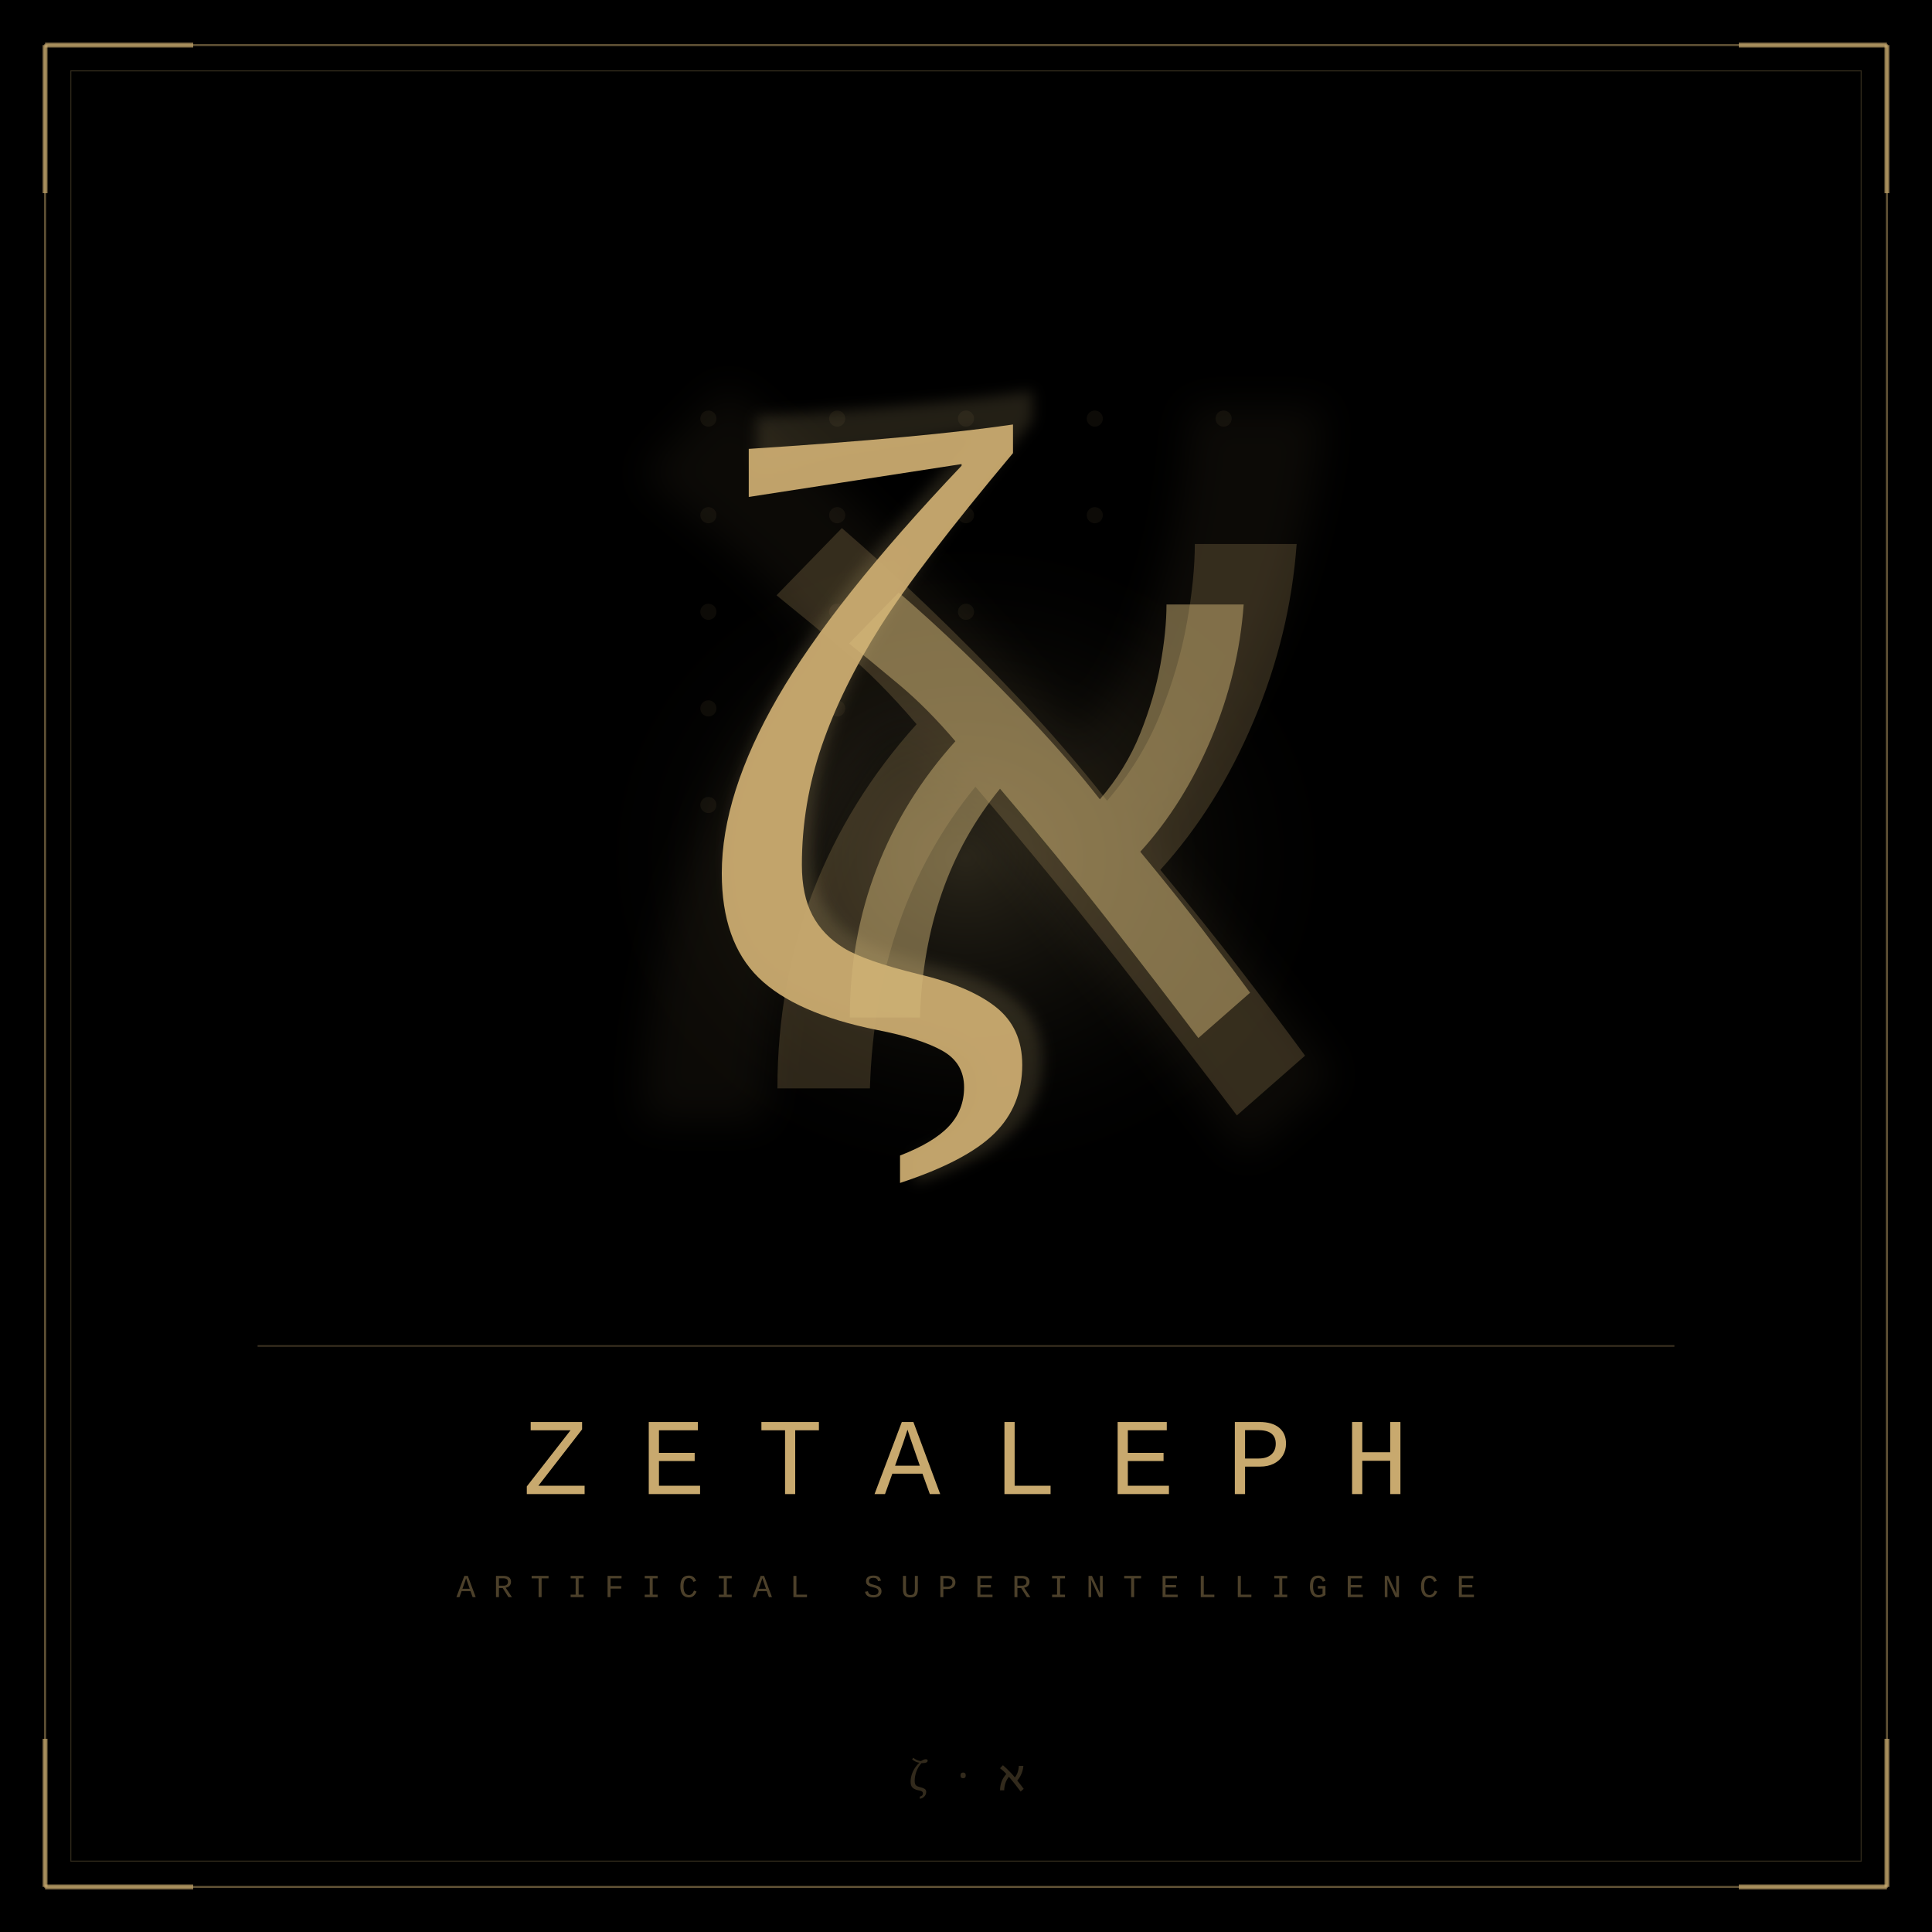
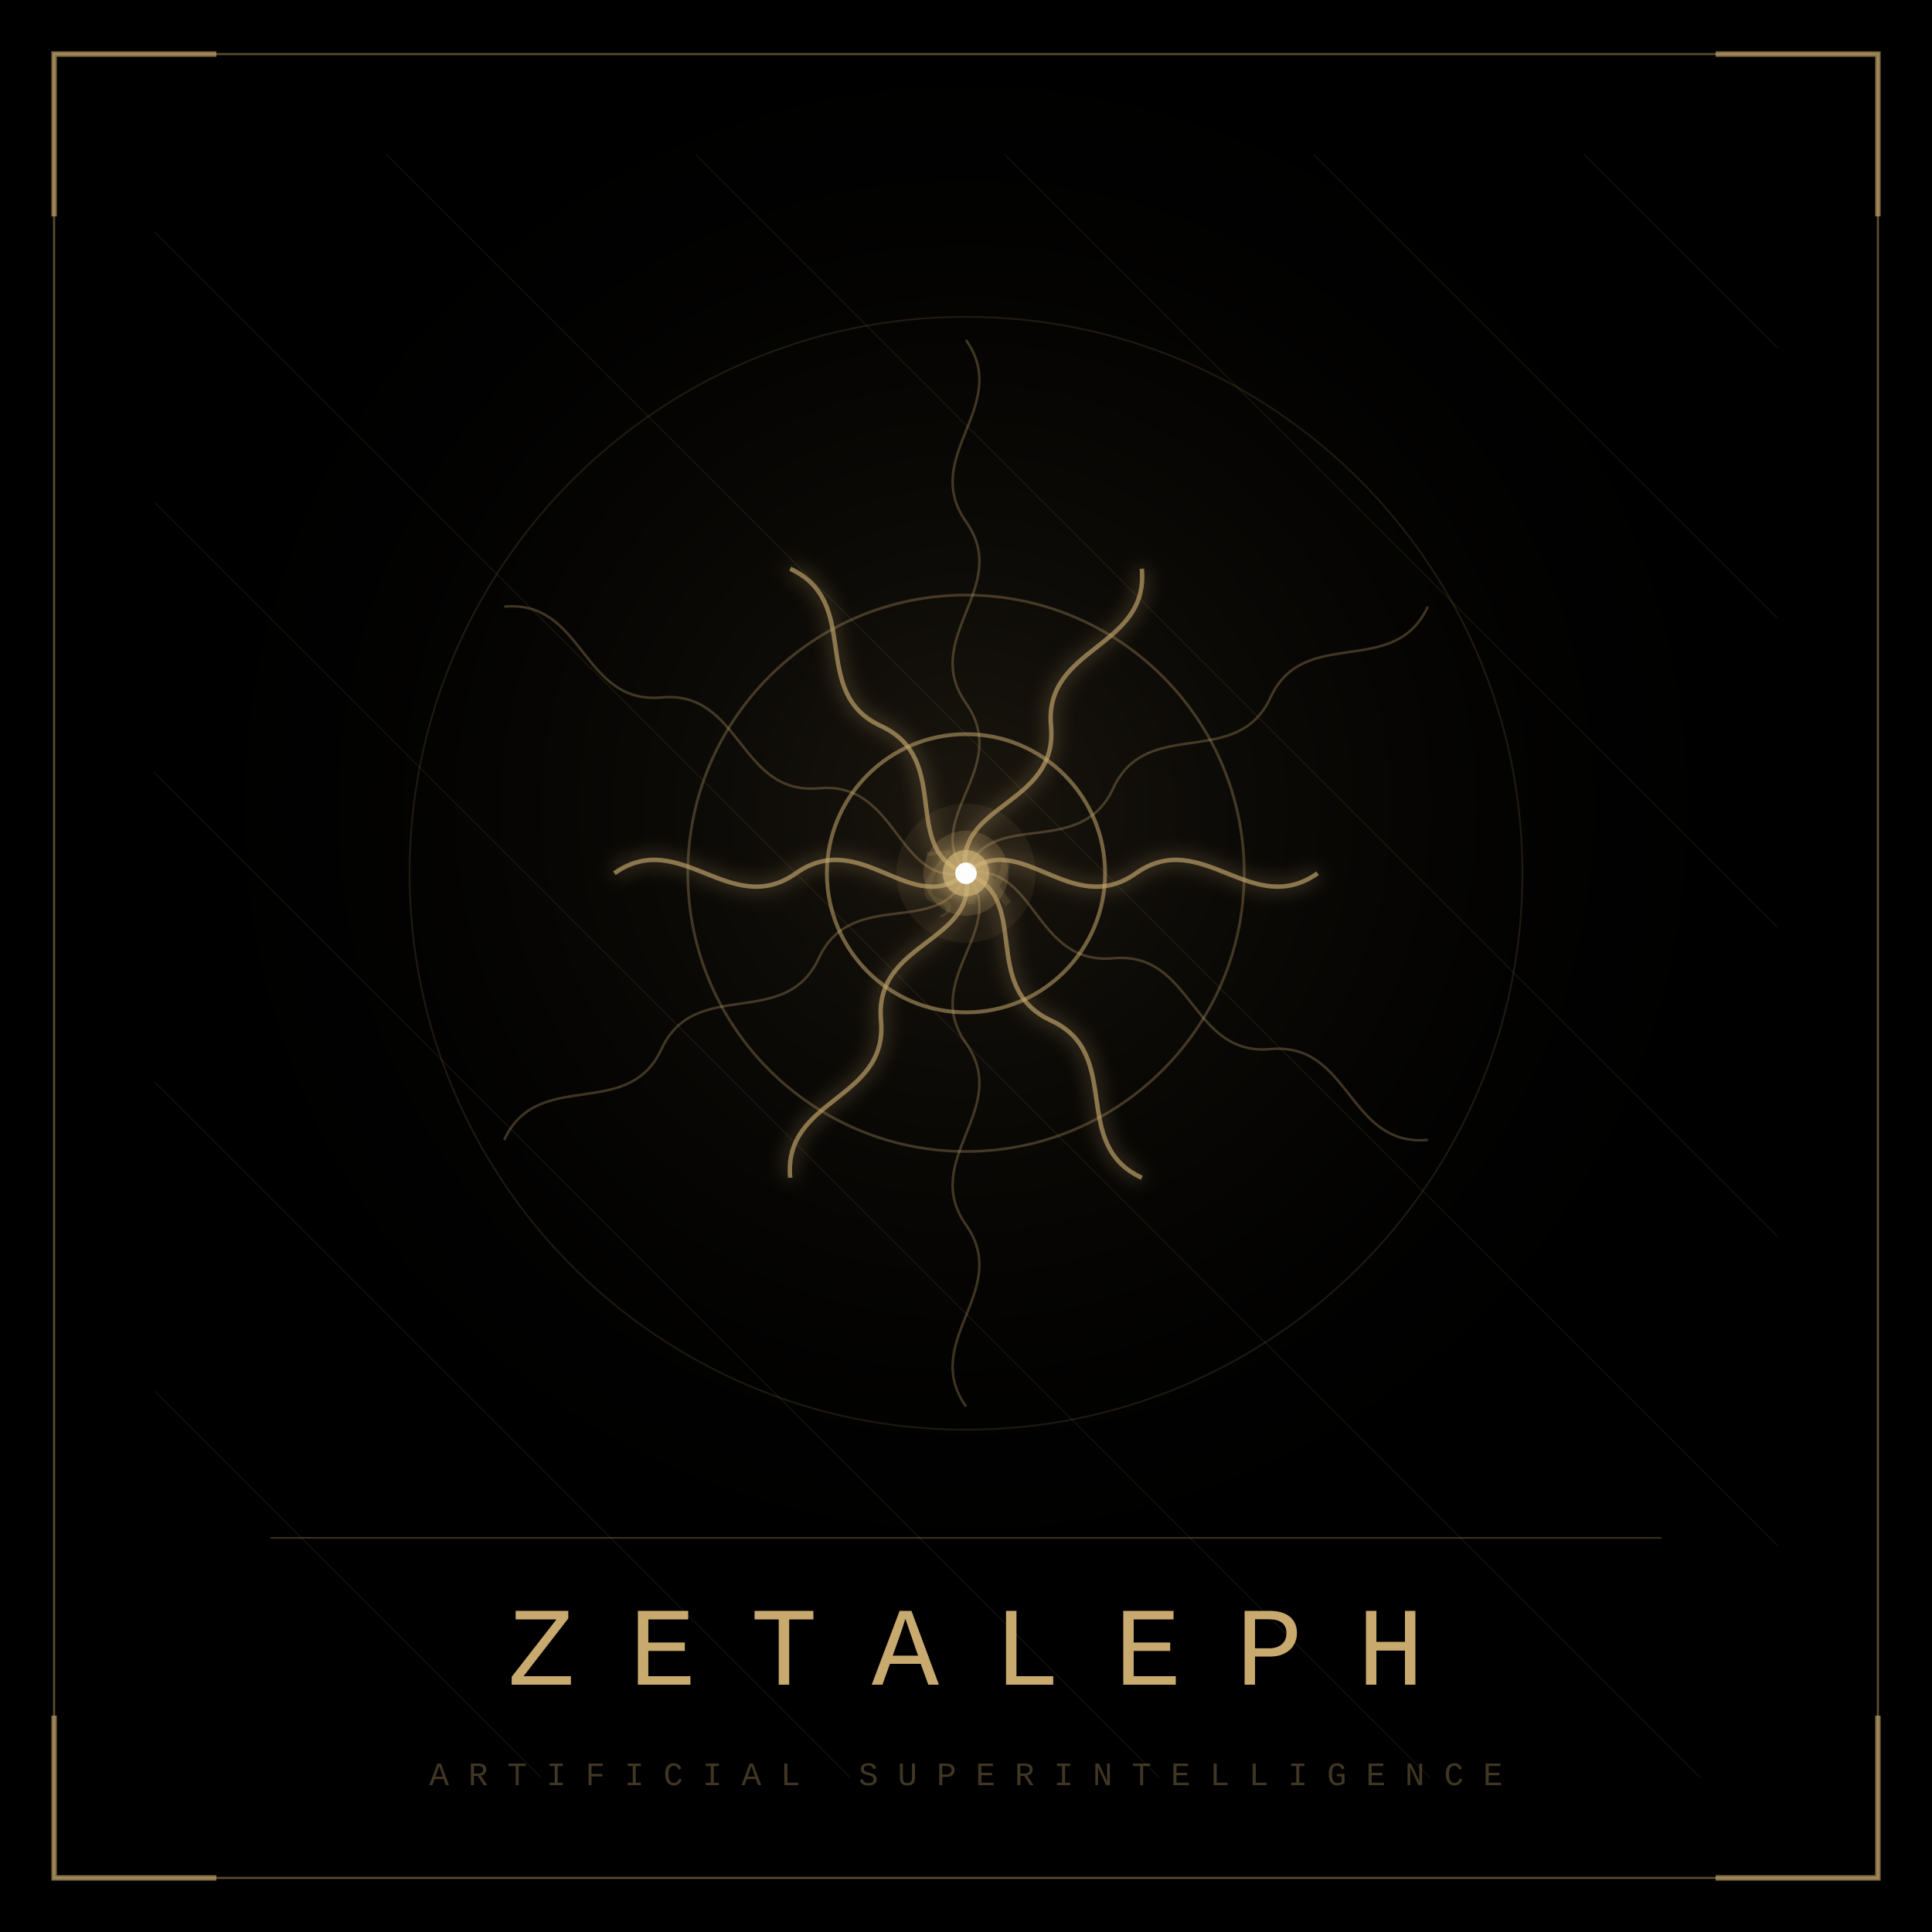
- <svg xmlns="http://www.w3.org/2000/svg" viewBox="0 0 600 600" width="600" height="600">
+ <svg xmlns="http://www.w3.org/2000/svg" viewBox="0 0 500 500" width="500" height="500">
  <defs>
-     <radialGradient id="glow" cx="50%" cy="48%" r="38%">
-       <stop offset="0%" stop-color="#e8d090" stop-opacity="0.18" />
+     <radialGradient id="ambient" cx="50%" cy="46%" r="52%">
+       <stop offset="0%" stop-color="#c8a96e" stop-opacity="0.13" />
      <stop offset="100%" stop-color="#000000" stop-opacity="0" />
    </radialGradient>
-     <filter id="blur-sm">
-       <feGaussianBlur stdDeviation="6" />
-     </filter>
-     <filter id="blur-xs">
-       <feGaussianBlur stdDeviation="2" />
+     <radialGradient id="nucleus" cx="50%" cy="50%" r="50%">
+       <stop offset="0%" stop-color="#ffffff" stop-opacity="1" />
+       <stop offset="35%" stop-color="#e8d090" stop-opacity="0.7" />
+       <stop offset="100%" stop-color="#c8a96e" stop-opacity="0" />
+     </radialGradient>
+     <filter id="glow-sm" x="-50%" y="-50%" width="200%" height="200%">
+       <feGaussianBlur stdDeviation="2.5" result="b" />
+       <feMerge>
+         <feMergeNode in="b" />
+         <feMergeNode in="SourceGraphic" />
+       </feMerge>
    </filter>
  </defs>
-   <rect width="600" height="600" fill="#000" />
-   <rect x="14" y="14" width="572" height="572" fill="none" stroke="#c8a96e" stroke-width="0.6" opacity="0.5" />
-   <rect x="22" y="22" width="556" height="556" fill="none" stroke="#c8a96e" stroke-width="0.3" opacity="0.25" />
-   <line x1="14" y1="60" x2="14" y2="14" stroke="#c8a96e" stroke-width="1.5" opacity="0.7" />
-   <line x1="14" y1="14" x2="60" y2="14" stroke="#c8a96e" stroke-width="1.5" opacity="0.7" />
-   <line x1="586" y1="60" x2="586" y2="14" stroke="#c8a96e" stroke-width="1.5" opacity="0.7" />
-   <line x1="586" y1="14" x2="540" y2="14" stroke="#c8a96e" stroke-width="1.5" opacity="0.7" />
-   <line x1="14" y1="540" x2="14" y2="586" stroke="#c8a96e" stroke-width="1.5" opacity="0.7" />
-   <line x1="14" y1="586" x2="60" y2="586" stroke="#c8a96e" stroke-width="1.5" opacity="0.7" />
-   <line x1="586" y1="540" x2="586" y2="586" stroke="#c8a96e" stroke-width="1.5" opacity="0.7" />
-   <line x1="586" y1="586" x2="540" y2="586" stroke="#c8a96e" stroke-width="1.5" opacity="0.7" />
-   <ellipse cx="300" cy="272" rx="160" ry="140" fill="url(#glow)" />
-   <g opacity="0.07" fill="#c8a96e">
-     <circle cx="220" cy="130" r="2.5" />
-     <circle cx="260" cy="130" r="2.5" />
-     <circle cx="300" cy="130" r="2.5" />
-     <circle cx="340" cy="130" r="2.5" />
-     <circle cx="380" cy="130" r="2.5" />
-     <circle cx="220" cy="160" r="2.5" />
-     <circle cx="260" cy="160" r="2.5" />
-     <circle cx="300" cy="160" r="2.5" />
-     <circle cx="340" cy="160" r="2.5" />
-     <circle cx="220" cy="190" r="2.5" />
-     <circle cx="260" cy="190" r="2.5" />
-     <circle cx="300" cy="190" r="2.5" />
-     <circle cx="220" cy="220" r="2.5" />
-     <circle cx="260" cy="220" r="2.5" />
-     <circle cx="220" cy="250" r="2.5" />
+   <rect width="500" height="500" fill="#000000" />
+   <circle cx="250" cy="226" r="210" fill="url(#ambient)" />
+   <rect x="14" y="14" width="472" height="472" fill="none" stroke="#c8a96e" stroke-width="0.55" opacity="0.45" />
+   <path d="M14,56 L14,14 L56,14" fill="none" stroke="#c8a96e" stroke-width="1.4" opacity="0.65" />
+   <path d="M486,56 L486,14 L444,14" fill="none" stroke="#c8a96e" stroke-width="1.4" opacity="0.65" />
+   <path d="M14,444 L14,486 L56,486" fill="none" stroke="#c8a96e" stroke-width="1.4" opacity="0.65" />
+   <path d="M486,444 L486,486 L444,486" fill="none" stroke="#c8a96e" stroke-width="1.4" opacity="0.65" />
+   <g stroke="#c8a96e" stroke-width="0.32" opacity="0.09">
+     <line x1="40" y1="130" x2="370" y2="460" />
+     <line x1="40" y1="60" x2="440" y2="460" />
+     <line x1="100" y1="40" x2="460" y2="400" />
+     <line x1="180" y1="40" x2="460" y2="320" />
+     <line x1="260" y1="40" x2="460" y2="240" />
+     <line x1="340" y1="40" x2="460" y2="160" />
+     <line x1="410" y1="40" x2="460" y2="90" />
+     <line x1="40" y1="200" x2="300" y2="460" />
+     <line x1="40" y1="280" x2="220" y2="460" />
+     <line x1="40" y1="360" x2="140" y2="460" />
  </g>
-   <text x="300" y="348" font-size="380" font-family="Georgia, 'Times New Roman', serif" text-anchor="middle" fill="#c8a96e" opacity="0.06" filter="url(#blur-sm)">ℵ</text>
-   <text x="318" y="338" font-size="290" font-family="Georgia, 'Times New Roman', serif" text-anchor="middle" fill="#c8a96e" opacity="0.22">ℵ</text>
-   <text x="272" y="318" font-size="280" font-family="Georgia, 'Times New Roman', serif" text-anchor="middle" fill="#e8d090" opacity="0.15" filter="url(#blur-xs)">ζ</text>
-   <text x="268" y="320" font-size="268" font-family="Georgia, 'Times New Roman', serif" text-anchor="middle" fill="#c8a96e" opacity="0.96">ζ</text>
-   <text x="322" y="316" font-size="220" font-family="Georgia, 'Times New Roman', serif" text-anchor="middle" fill="#d4b87a" opacity="0.48">ℵ</text>
-   <line x1="80" y1="418" x2="520" y2="418" stroke="#c8a96e" stroke-width="0.5" opacity="0.3" />
-   <text x="300" y="464" font-size="34" font-family="'Courier New', Courier, monospace" letter-spacing="16" text-anchor="middle" fill="#c8a96e" opacity="1">ZETALEPH</text>
-   <text x="300" y="496" font-size="10" font-family="'Courier New', Courier, monospace" letter-spacing="5.5" text-anchor="middle" fill="#c8a96e" opacity="0.38">ARTIFICIAL  SUPERINTELLIGENCE</text>
-   <text x="300" y="556" font-size="13" font-family="Georgia, serif" letter-spacing="3" text-anchor="middle" fill="#c8a96e" opacity="0.25">ζ · ℵ</text>
+   <circle cx="250" cy="226" r="144" fill="none" stroke="#c8a96e" stroke-width="0.45" opacity="0.14" />
+   <circle cx="250" cy="226" r="72" fill="none" stroke="#c8a96e" stroke-width="0.70" opacity="0.30" />
+   <circle cx="250" cy="226" r="36" fill="none" stroke="#c8a96e" stroke-width="1.00" opacity="0.54" />
+   <g fill="none" stroke="#c8a96e" stroke-width="1.15" opacity="0.68" filter="url(#glow-sm)">
+     <path d="M250,226 C264,214 277,238 294,226 C311,214 324,238 341,226" transform="rotate(0   250 226)" />
+     <path d="M250,226 C264,214 277,238 294,226 C311,214 324,238 341,226" transform="rotate(60  250 226)" />
+     <path d="M250,226 C264,214 277,238 294,226 C311,214 324,238 341,226" transform="rotate(120 250 226)" />
+     <path d="M250,226 C264,214 277,238 294,226 C311,214 324,238 341,226" transform="rotate(180 250 226)" />
+     <path d="M250,226 C264,214 277,238 294,226 C311,214 324,238 341,226" transform="rotate(240 250 226)" />
+     <path d="M250,226 C264,214 277,238 294,226 C311,214 324,238 341,226" transform="rotate(300 250 226)" />
+   </g>
+   <g fill="none" stroke="#c8a96e" stroke-width="0.65" opacity="0.30">
+     <path d="M250,226 C264,214 277,238 294,226 C311,214 324,238 341,226 C358,214 371,238 388,226" transform="rotate(30  250 226)" />
+     <path d="M250,226 C264,214 277,238 294,226 C311,214 324,238 341,226 C358,214 371,238 388,226" transform="rotate(90  250 226)" />
+     <path d="M250,226 C264,214 277,238 294,226 C311,214 324,238 341,226 C358,214 371,238 388,226" transform="rotate(150 250 226)" />
+     <path d="M250,226 C264,214 277,238 294,226 C311,214 324,238 341,226 C358,214 371,238 388,226" transform="rotate(210 250 226)" />
+     <path d="M250,226 C264,214 277,238 294,226 C311,214 324,238 341,226 C358,214 371,238 388,226" transform="rotate(270 250 226)" />
+     <path d="M250,226 C264,214 277,238 294,226 C311,214 324,238 341,226 C358,214 371,238 388,226" transform="rotate(330 250 226)" />
+   </g>
+   <circle cx="250" cy="226" r="18" fill="#c8a96e" opacity="0.08" />
+   <circle cx="250" cy="226" r="11" fill="#c8a96e" opacity="0.20" />
+   <circle cx="250" cy="226" r="6" fill="#d4b87a" opacity="0.75" filter="url(#glow-sm)" />
+   <circle cx="250" cy="226" r="2.8" fill="#ffffff" opacity="0.97" />
+   <text x="250" y="234" font-family="Georgia,'Times New Roman',serif" font-size="20" letter-spacing="3" text-anchor="middle" fill="#c8a96e" opacity="0.14">ζℵ</text>
+   <line x1="70" y1="398" x2="430" y2="398" stroke="#c8a96e" stroke-width="0.45" opacity="0.28" />
+   <text x="250" y="436" font-family="'Courier New',Courier,monospace" font-size="29" letter-spacing="14" text-anchor="middle" fill="#c8a96e" opacity="1">ZETALEPH</text>
+   <text x="250" y="462" font-family="'Courier New',Courier,monospace" font-size="8.5" letter-spacing="5" text-anchor="middle" fill="#c8a96e" opacity="0.32">ARTIFICIAL  SUPERINTELLIGENCE</text>
</svg>
